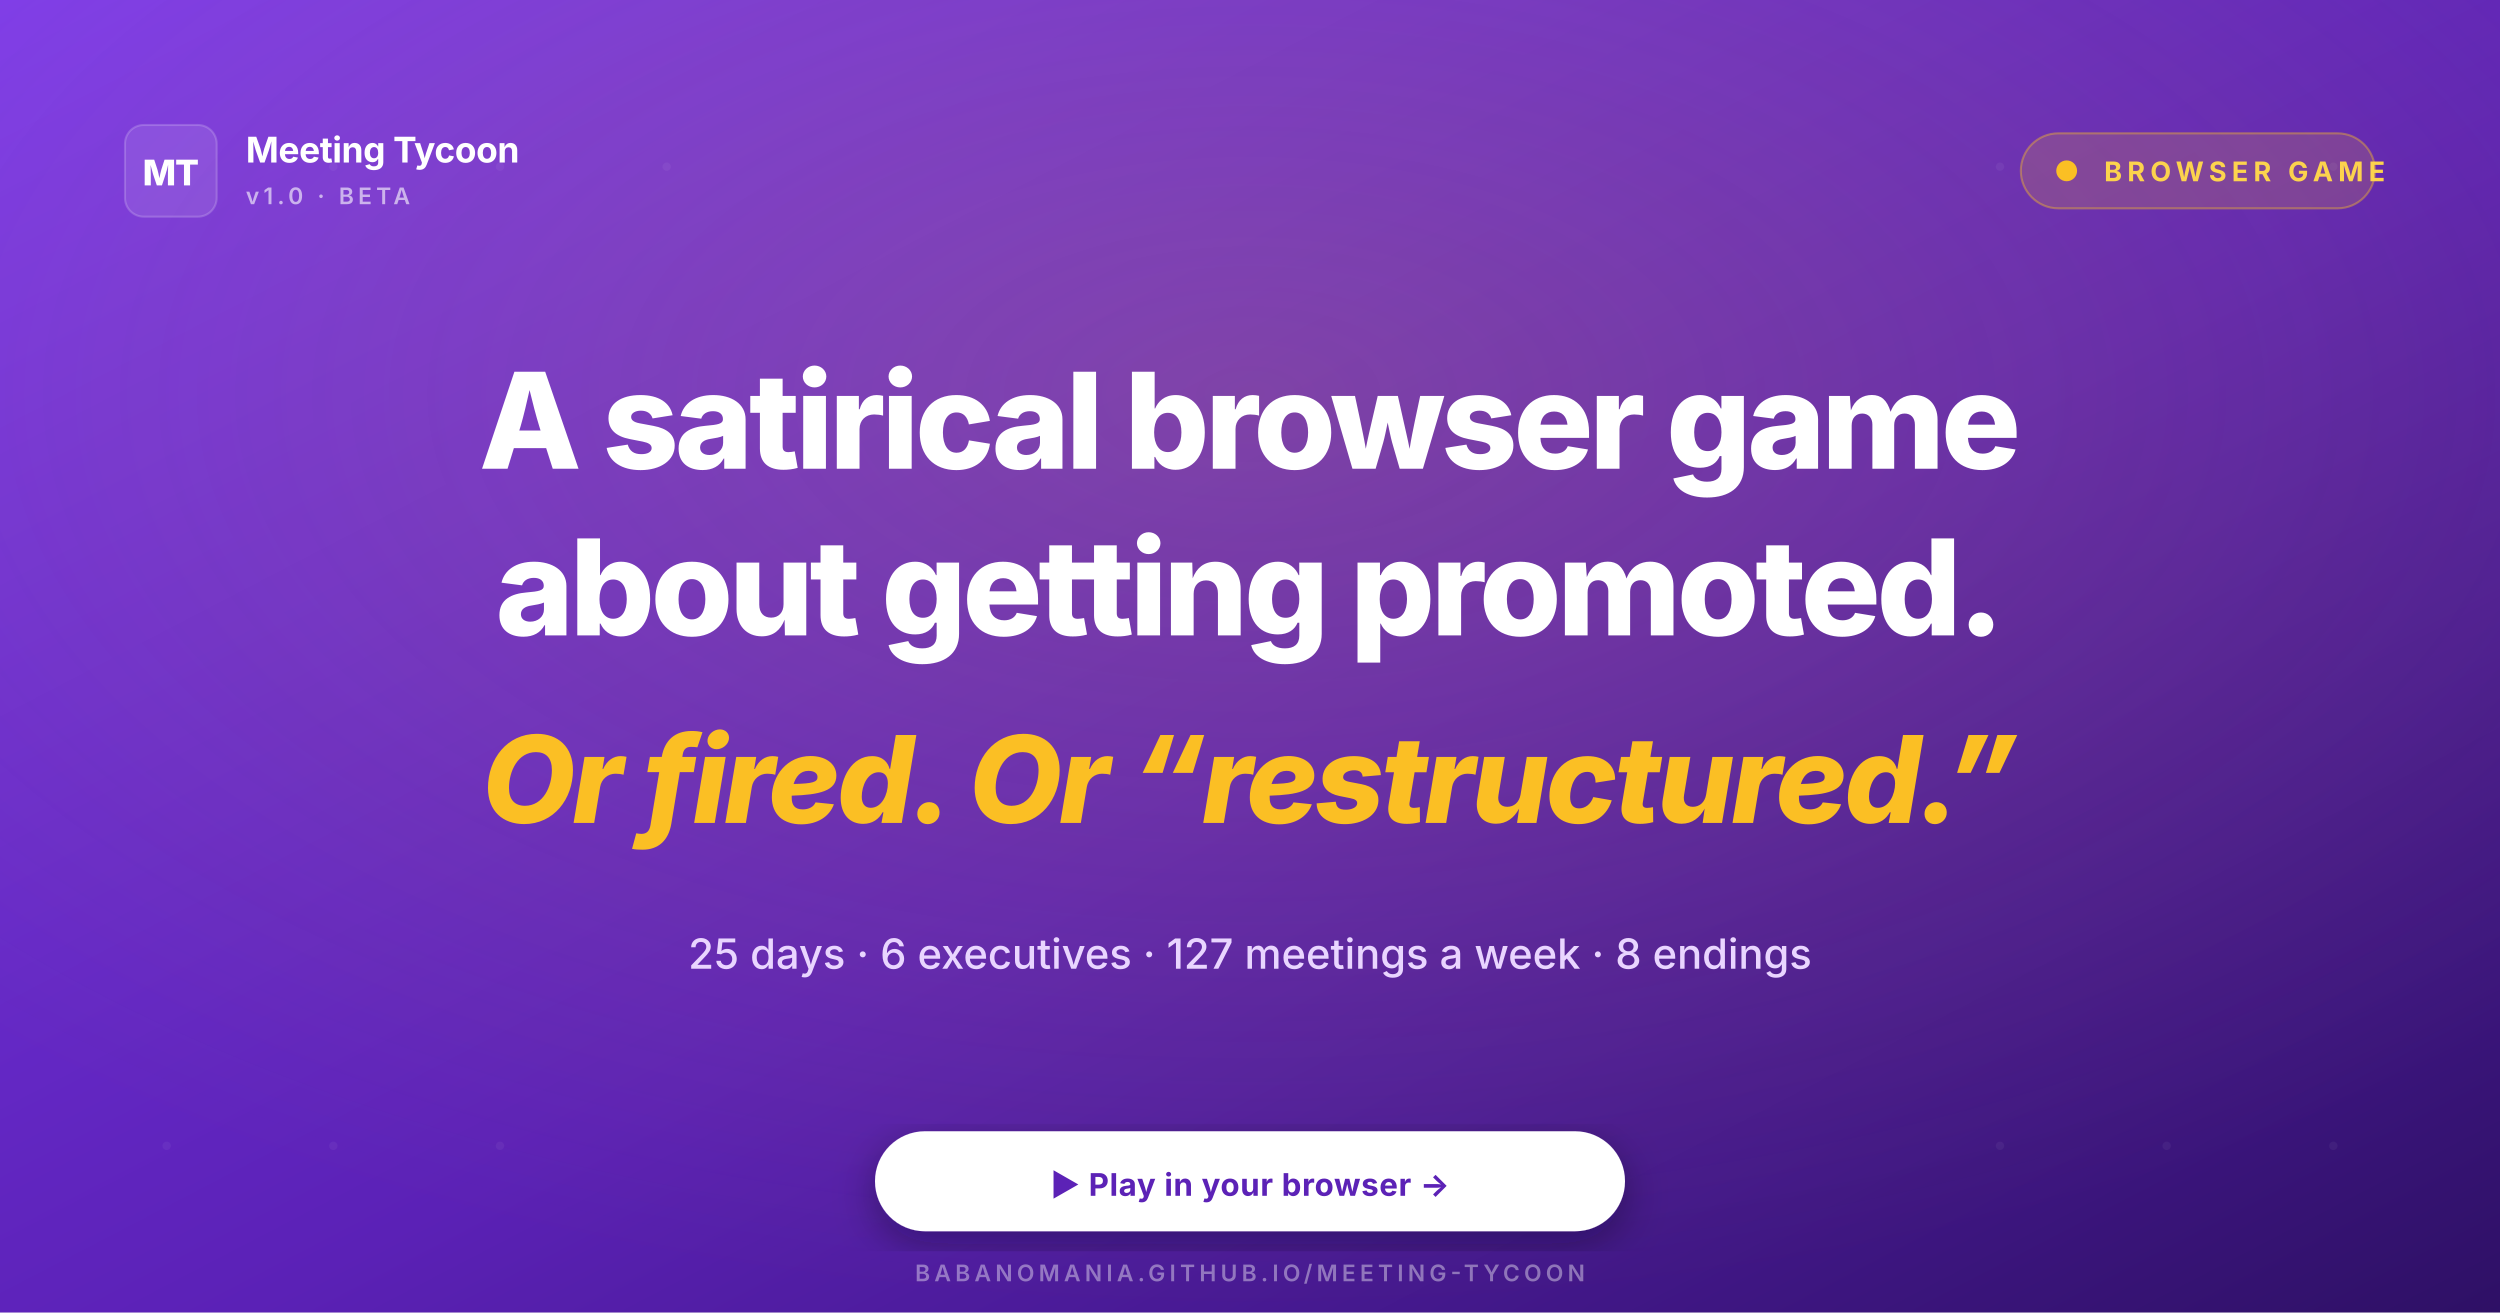
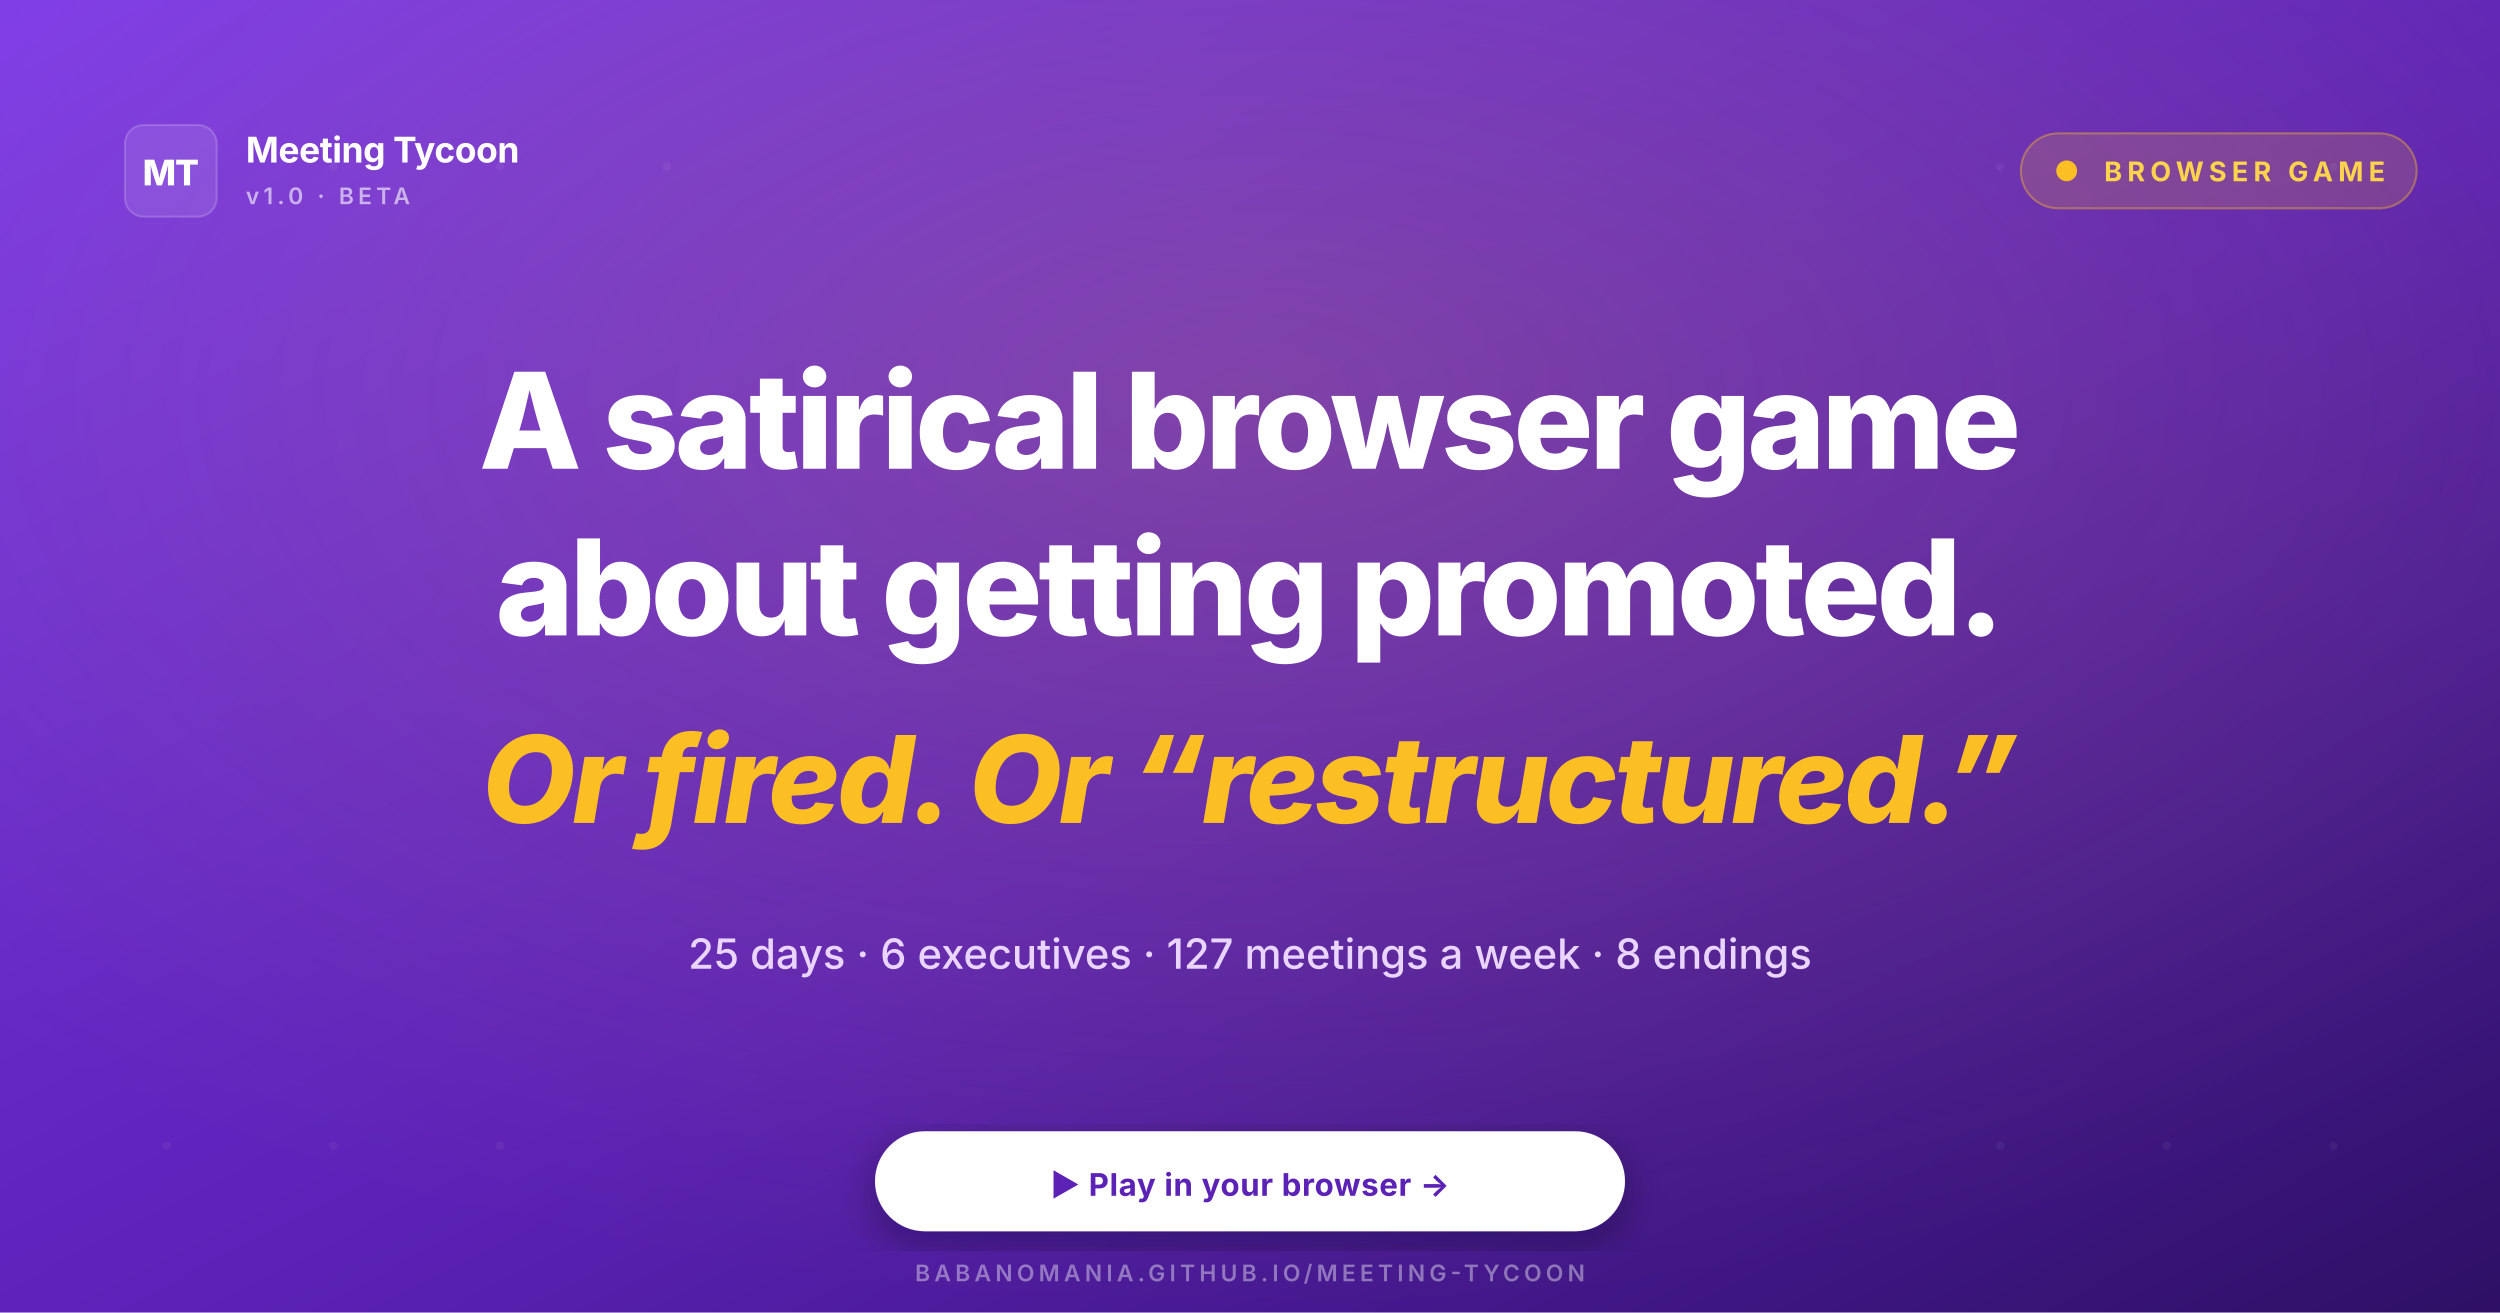
<svg xmlns="http://www.w3.org/2000/svg" viewBox="0 0 1200 630" role="img" aria-label="Meeting Tycoon — Can you take the promotion in 25 days?" preserveAspectRatio="xMidYMid meet">
  <defs>
    <linearGradient id="bg" x1="0" y1="0" x2="1" y2="1">
      <stop offset="0" stop-color="#7C3AED" />
      <stop offset="0.55" stop-color="#5B21B6" />
      <stop offset="1" stop-color="#2E1065" />
    </linearGradient>
    <radialGradient id="glow" cx="0.5" cy="0.3" r="0.7">
      <stop offset="0" stop-color="#FBBF24" stop-opacity="0.18" />
      <stop offset="1" stop-color="#FBBF24" stop-opacity="0" />
    </radialGradient>
    <filter id="stickerShadow" x="-20%" y="-20%" width="140%" height="140%">
      <feDropShadow dx="0" dy="6" stdDeviation="10" flood-color="#0F0420" flood-opacity="0.35" />
    </filter>
  </defs>
  <rect width="1200" height="630" fill="url(#bg)" />
  <rect width="1200" height="630" fill="url(#glow)" />
  <g fill="#FFFFFF" opacity="0.05">
    <circle cx="80" cy="80" r="2" />
    <circle cx="160" cy="80" r="2" />
    <circle cx="240" cy="80" r="2" />
    <circle cx="320" cy="80" r="2" />
    <circle cx="960" cy="80" r="2" />
    <circle cx="1040" cy="80" r="2" />
    <circle cx="1120" cy="80" r="2" />
    <circle cx="80" cy="550" r="2" />
    <circle cx="160" cy="550" r="2" />
    <circle cx="240" cy="550" r="2" />
    <circle cx="960" cy="550" r="2" />
    <circle cx="1040" cy="550" r="2" />
    <circle cx="1120" cy="550" r="2" />
  </g>
  <g font-family="'Inter', -apple-system, BlinkMacSystemFont, 'Segoe UI', sans-serif">
    <g transform="translate(60 60)">
      <rect width="44" height="44" rx="9" fill="#FFFFFF" fill-opacity="0.10" stroke="#FFFFFF" stroke-opacity="0.18" />
      <text x="22" y="29" fill="#FFFFFF" font-size="17" font-weight="800" text-anchor="middle" letter-spacing="-0.5">MT</text>
    </g>
    <text x="118" y="78" fill="#FFFFFF" font-size="17" font-weight="700" letter-spacing="-0.2">Meeting Tycoon</text>
    <text x="118" y="98" fill="#FFFFFF" opacity="0.6" font-size="11" font-weight="600" letter-spacing="2">v1.0 · BETA</text>
    <g transform="translate(970 64)">
-       <rect width="170" height="36" rx="18" fill="#FBBF24" fill-opacity="0.16" stroke="#FBBF24" stroke-opacity="0.4" />
+       <rect width="190" height="36" rx="18" fill="#FBBF24" fill-opacity="0.16" stroke="#FBBF24" stroke-opacity="0.4" />
      <circle cx="22" cy="18" r="5" fill="#FBBF24" />
      <text x="40" y="23" fill="#FCD34D" font-size="13" font-weight="700" letter-spacing="2.5">BROWSER GAME</text>
    </g>
  </g>
  <g font-family="'Inter', -apple-system, BlinkMacSystemFont, 'Segoe UI', sans-serif" text-anchor="middle">
    <text x="600" y="225" fill="#FFFFFF" font-size="64" font-weight="800" letter-spacing="-2">
      A satirical browser game
    </text>
    <text x="600" y="305" fill="#FFFFFF" font-size="64" font-weight="800" letter-spacing="-2">
      about getting promoted.
    </text>
    <text x="600" y="395" fill="#FBBF24" font-size="58" font-weight="800" font-style="italic" letter-spacing="-1.5">
      Or fired. Or “restructured.”
    </text>
  </g>
  <g font-family="'Inter', -apple-system, BlinkMacSystemFont, 'Segoe UI', sans-serif" text-anchor="middle">
    <text x="600" y="465" fill="#E9D5FF" font-size="20" font-weight="500">
      25 days · 6 executives · 127 meetings a week · 8 endings
    </text>
  </g>
  <g font-family="'Inter', -apple-system, BlinkMacSystemFont, 'Segoe UI', sans-serif">
    <g transform="translate(420 543)" filter="url(#stickerShadow)">
      <rect width="360" height="48" rx="24" fill="#FFFFFF" />
      <text x="180" y="31" fill="#5B21B6" font-size="15" font-weight="700" text-anchor="middle" letter-spacing="0.3">
        ▶  Play in your browser  →
      </text>
    </g>
    <text x="600" y="615" fill="#FFFFFF" opacity="0.4" font-size="11" font-weight="600" text-anchor="middle" letter-spacing="2">
      BABANOMANIA.GITHUB.IO/MEETING-TYCOON
    </text>
  </g>
</svg>
